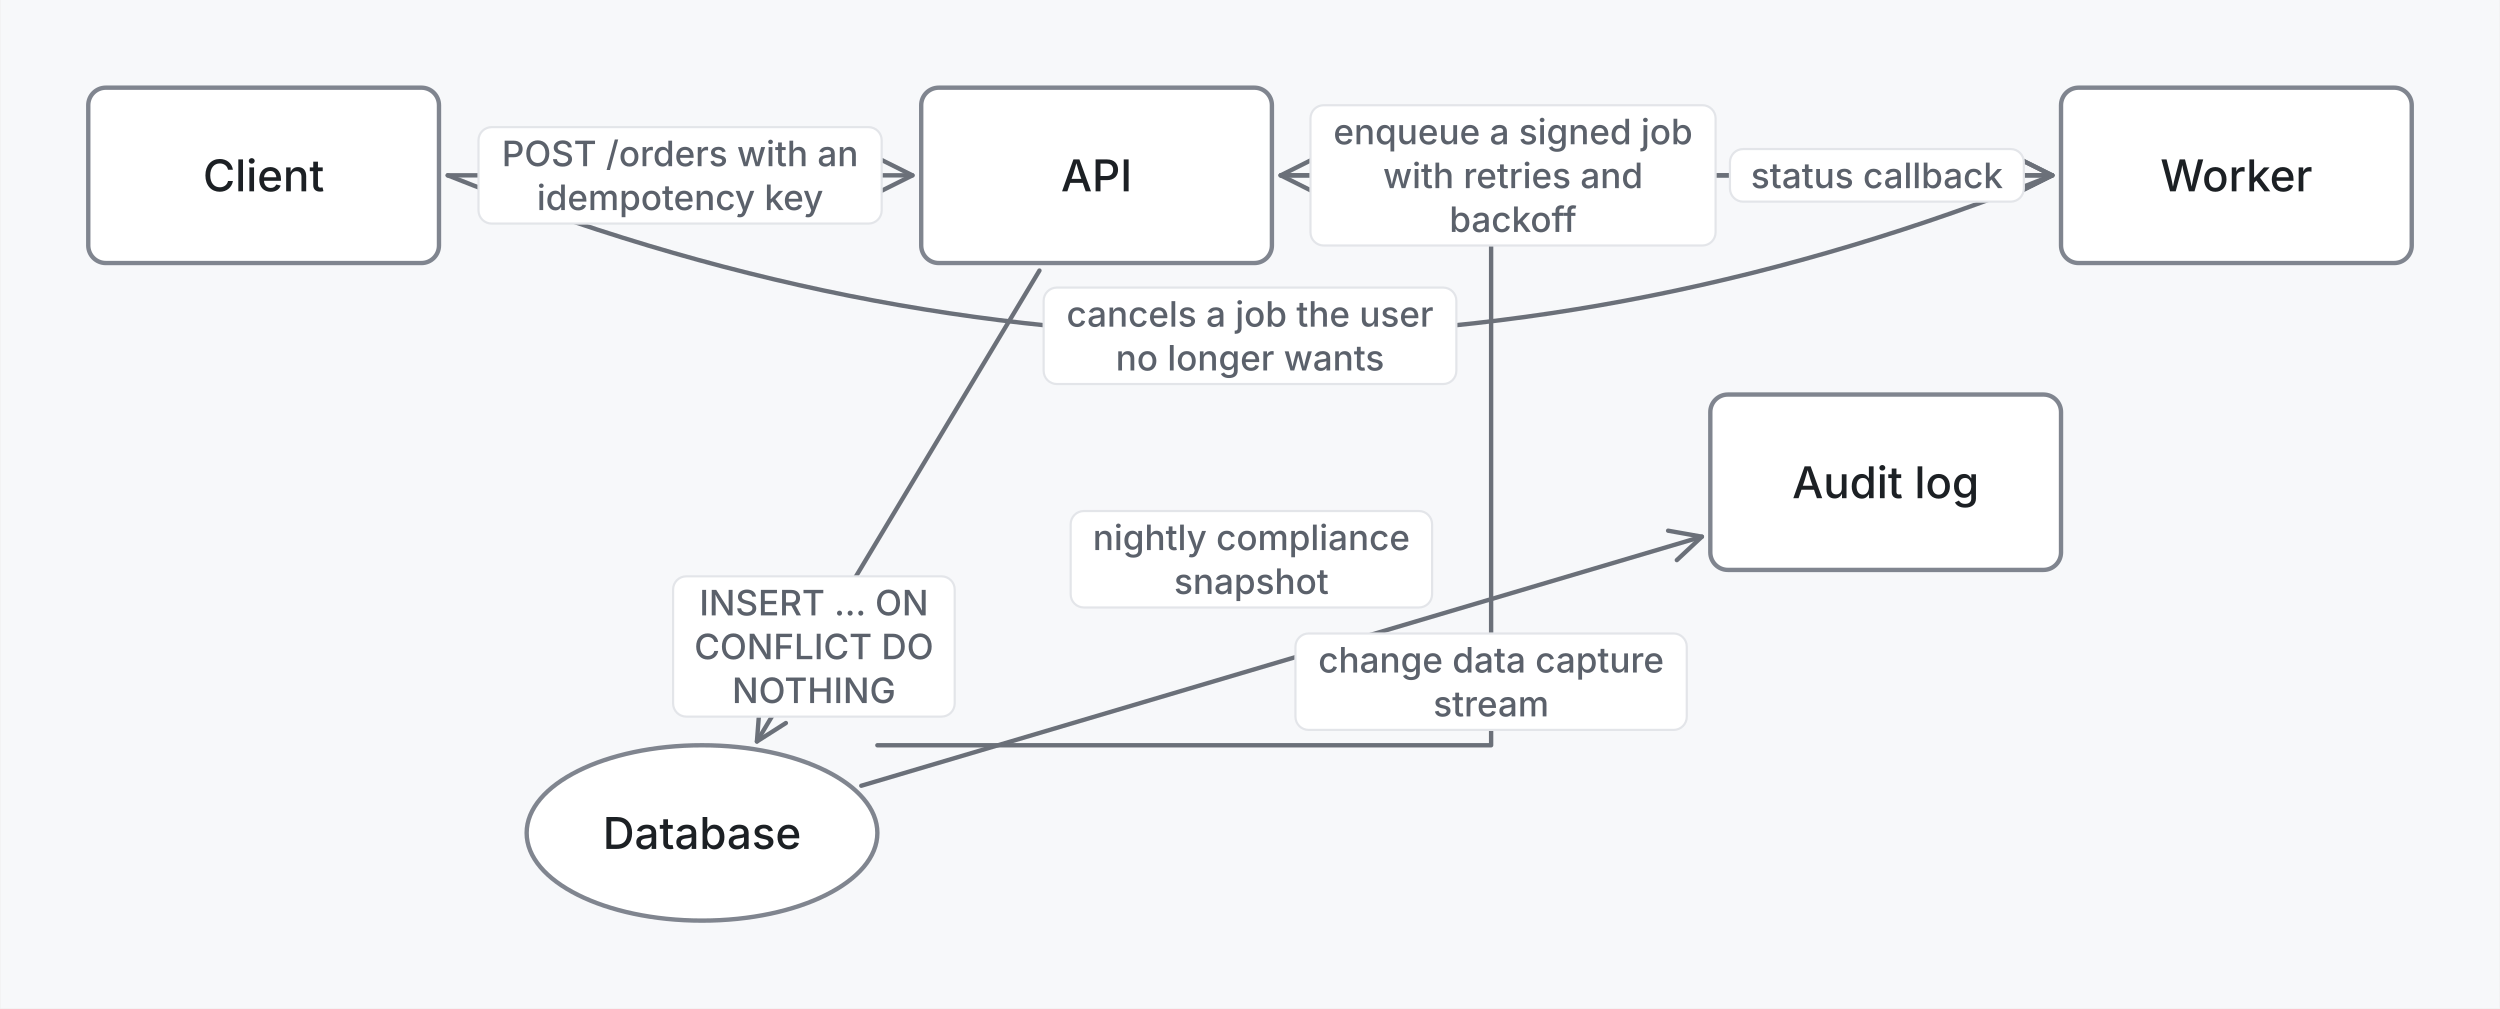
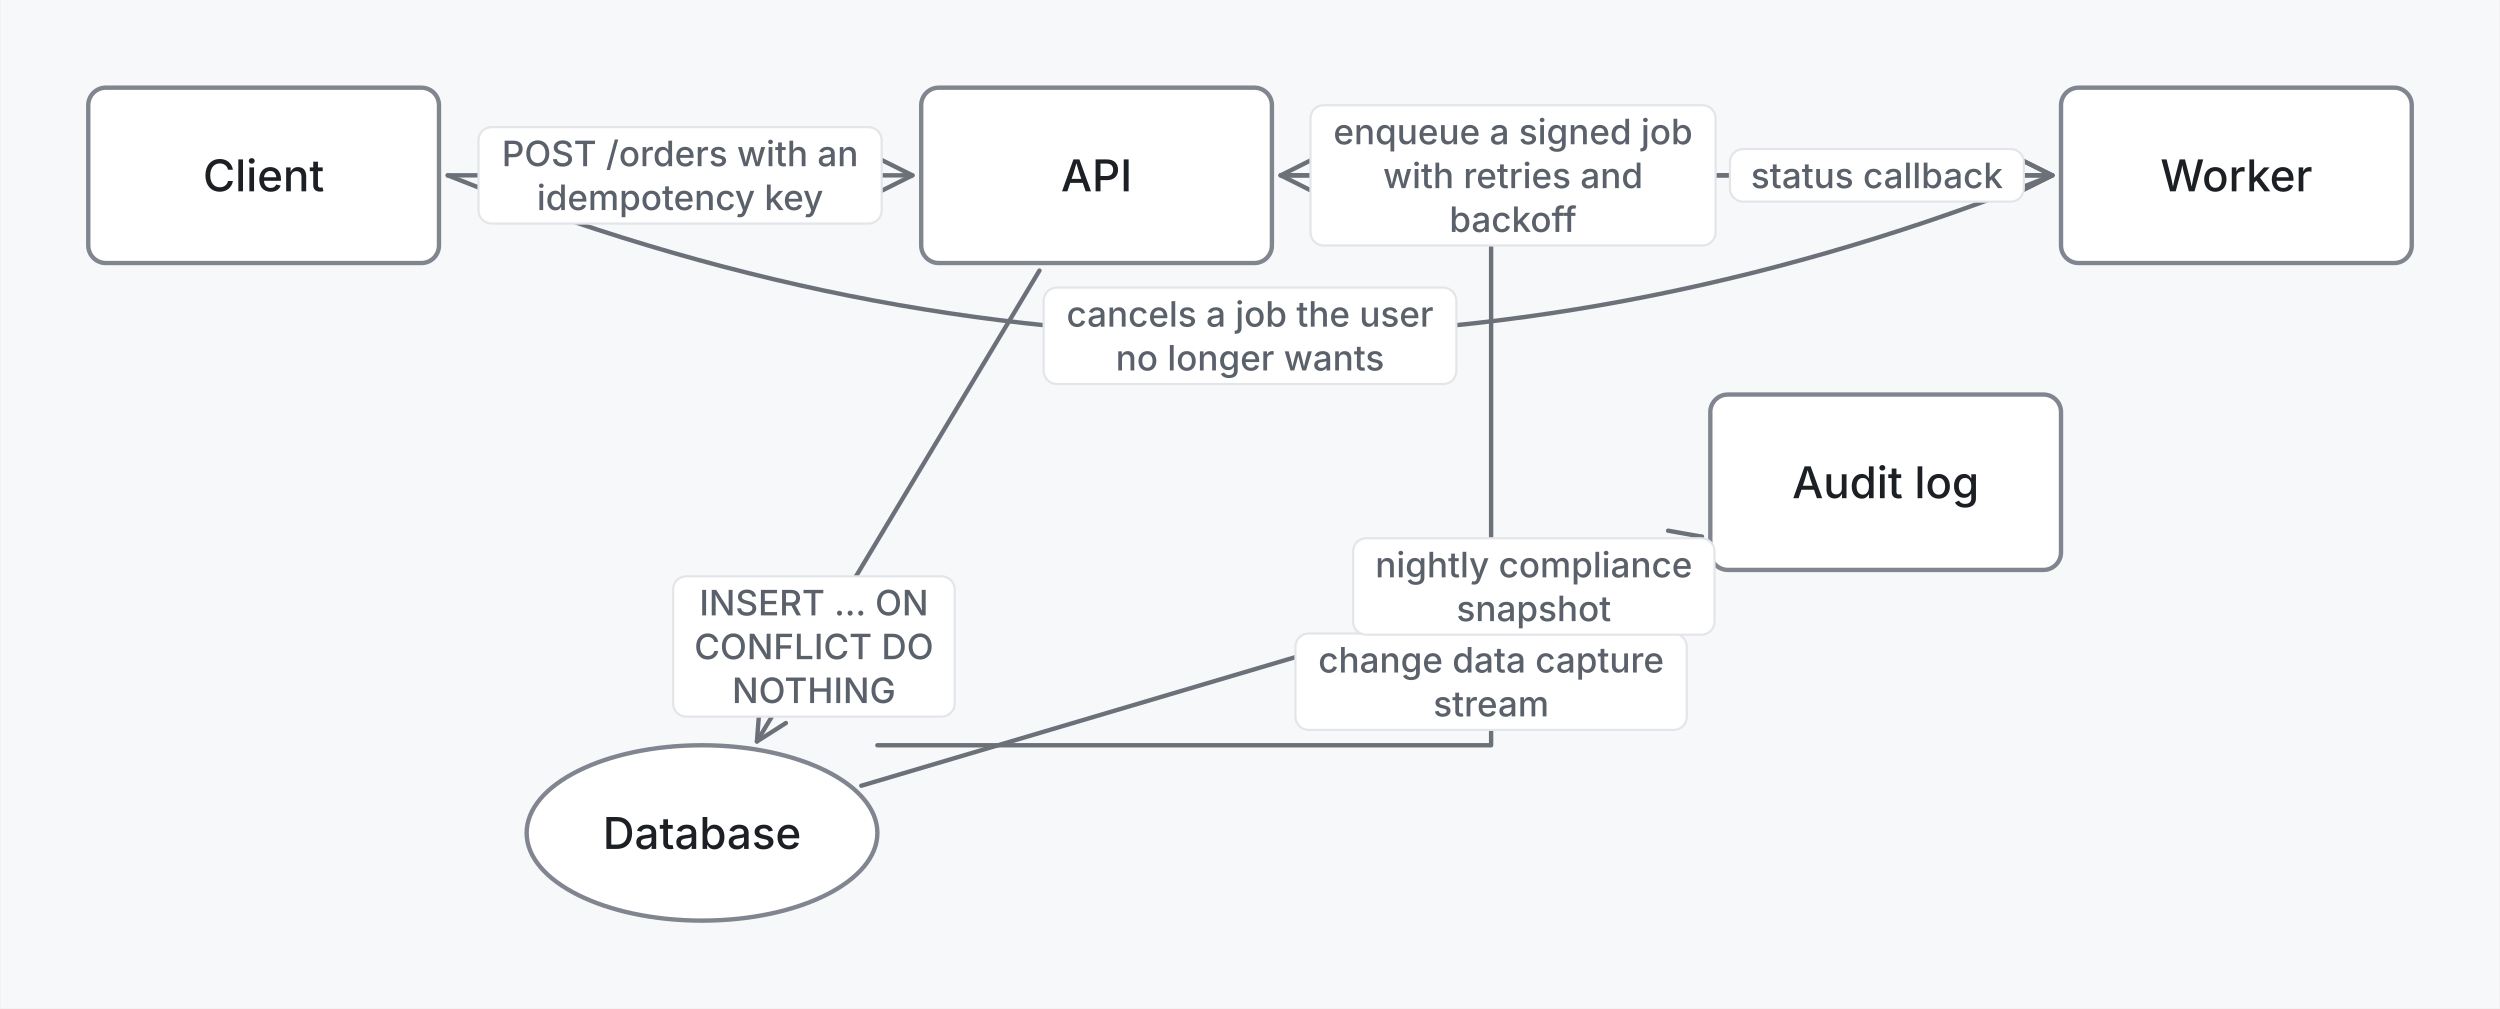
<svg xmlns="http://www.w3.org/2000/svg" width="1024" height="413" viewBox="-40 -40 1140 460">
  <rect x="-40" y="-40" width="1140" height="460" fill="#f7f8fa" />
  <g data-layer="zones" />
  <g data-layer="marks">
    <g data-id="E-1">
      <rect x="0" y="0" width="160" height="80" rx="8" fill="#ffffff" stroke="#80858f" stroke-width="2" stroke-linecap="round" stroke-linejoin="round" />
      <g font-size="20" font-family="Inter" font-weight="500" fill="#1c2024" text-anchor="middle">
        <text x="80" y="47.28" xml:space="preserve">Client</text>
      </g>
    </g>
    <g data-id="E-2">
      <rect x="380" y="0" width="160" height="80" rx="8" fill="#ffffff" stroke="#80858f" stroke-width="2" stroke-linecap="round" stroke-linejoin="round" />
      <g font-size="20" font-family="Inter" font-weight="500" fill="#1c2024" text-anchor="middle">
        <text x="460" y="47.28" xml:space="preserve">API</text>
      </g>
    </g>
    <g data-id="E-3">
      <rect x="900" y="0" width="160" height="80" rx="8" fill="#ffffff" stroke="#80858f" stroke-width="2" stroke-linecap="round" stroke-linejoin="round" />
      <g font-size="20" font-family="Inter" font-weight="500" fill="#1c2024" text-anchor="middle">
        <text x="980" y="47.28" xml:space="preserve">Worker</text>
      </g>
    </g>
    <g data-id="E-4">
      <ellipse cx="280" cy="340" rx="80" ry="40" fill="#ffffff" stroke="#80858f" stroke-width="2" stroke-linecap="round" stroke-linejoin="round" />
      <g font-size="20" font-family="Inter" font-weight="500" fill="#1c2024" text-anchor="middle">
        <text x="280" y="347.28" xml:space="preserve">Database</text>
      </g>
    </g>
    <g data-id="E-5">
      <rect x="740" y="140" width="160" height="80" rx="8" fill="#ffffff" stroke="#80858f" stroke-width="2" stroke-linecap="round" stroke-linejoin="round" />
      <g font-size="20" font-family="Inter" font-weight="500" fill="#1c2024" text-anchor="middle">
        <text x="820" y="187.28" xml:space="preserve">Audit log</text>
      </g>
    </g>
    <g data-id="E-6">
      <g>
        <path d="M164 40 L376 40" fill="none" stroke="#6b7079" stroke-width="2" stroke-linecap="round" stroke-linejoin="round" />
        <polyline points="362,47 376,40 362,33" fill="none" stroke="#6b7079" stroke-width="2" stroke-linecap="round" stroke-linejoin="round" />
      </g>
    </g>
    <g data-id="E-7">
      <g>
        <path d="M544 40 L896 40" fill="none" stroke="#6b7079" stroke-width="2" stroke-linecap="round" stroke-linejoin="round" />
        <polyline points="882,47 896,40 882,33" fill="none" stroke="#6b7079" stroke-width="2" stroke-linecap="round" stroke-linejoin="round" />
      </g>
    </g>
    <g data-id="E-8">
      <g>
        <path d="M896 40 L544 40" fill="none" stroke="#6b7079" stroke-width="2" stroke-linecap="round" stroke-linejoin="round" />
        <polyline points="558,33 544,40 558,47" fill="none" stroke="#6b7079" stroke-width="2" stroke-linecap="round" stroke-linejoin="round" />
      </g>
    </g>
    <g data-id="E-9">
      <g>
        <path d="M433.94 83.43 L305.05 298.26" fill="none" stroke="#6b7079" stroke-width="2" stroke-linecap="round" stroke-linejoin="round" />
        <polyline points="306.25,282.65 305.05,298.26 318.26,289.86" fill="none" stroke="#6b7079" stroke-width="2" stroke-linecap="round" stroke-linejoin="round" />
      </g>
    </g>
    <g data-id="E-10">
      <g>
        <path d="M164 40 Q530 186.4 896 40" fill="none" stroke="#6b7079" stroke-width="2" stroke-linecap="round" stroke-linejoin="round" />
        <polyline points="882,47 896,40 882,33" fill="none" stroke="#6b7079" stroke-width="2" stroke-linecap="round" stroke-linejoin="round" />
      </g>
    </g>
    <g data-id="E-11">
      <g>
        <path d="M360 300 L640 300 L640 40 L562 40" fill="none" stroke="#6b7079" stroke-width="2" stroke-linecap="round" stroke-linejoin="round" />
        <polyline points="576,33 562,40 576,47" fill="none" stroke="#6b7079" stroke-width="2" stroke-linecap="round" stroke-linejoin="round" />
      </g>
    </g>
    <g data-id="E-12">
      <g>
        <path d="M352.66 318.47 L736.16 204.84" fill="none" stroke="#6b7079" stroke-width="2" stroke-linecap="round" stroke-linejoin="round" />
        <polyline points="724.73,215.53 736.16,204.84 720.75,202.11" fill="none" stroke="#6b7079" stroke-width="2" stroke-linecap="round" stroke-linejoin="round" />
      </g>
    </g>
  </g>
  <g data-layer="labels">
    <g data-id="E-6">
      <rect x="178.03" y="18" width="183.94" height="44" rx="6" fill="#ffffff" stroke="#e3e5e9" stroke-width="1" stroke-linecap="round" stroke-linejoin="round" />
      <g font-size="16" font-family="Inter" font-weight="500" fill="#5b616b" text-anchor="middle">
        <text x="270" y="35.82" xml:space="preserve">POST /orders with an</text>
        <text x="270" y="55.82" xml:space="preserve">idempotency key</text>
      </g>
    </g>
    <g data-id="E-7">
      <rect x="557.59" y="8" width="184.82" height="64" rx="6" fill="#ffffff" stroke="#e3e5e9" stroke-width="1" stroke-linecap="round" stroke-linejoin="round" />
      <g font-size="16" font-family="Inter" font-weight="500" fill="#5b616b" text-anchor="middle">
        <text x="650" y="25.82" xml:space="preserve">enqueue a signed job</text>
        <text x="650" y="45.82" xml:space="preserve">with retries and</text>
        <text x="650" y="65.82" xml:space="preserve">backoff</text>
      </g>
    </g>
    <g data-id="E-8">
      <rect x="748.96" y="28" width="134.08" height="24" rx="6" fill="#ffffff" stroke="#e3e5e9" stroke-width="1" stroke-linecap="round" stroke-linejoin="round" />
      <g font-size="16" font-family="Inter" font-weight="500" fill="#5b616b" text-anchor="middle">
        <text x="816" y="45.82" xml:space="preserve">status callback</text>
      </g>
    </g>
    <g data-id="E-9">
      <rect x="266.81" y="222.93" width="128.47" height="64" rx="6" fill="#ffffff" stroke="#e3e5e9" stroke-width="1" stroke-linecap="round" stroke-linejoin="round" />
      <g font-size="16" font-family="Inter" font-weight="500" fill="#5b616b" text-anchor="middle">
        <text x="331.05" y="240.75" xml:space="preserve">INSERT ... ON</text>
        <text x="331.05" y="260.75" xml:space="preserve">CONFLICT DO</text>
        <text x="331.05" y="280.75" xml:space="preserve">NOTHING</text>
      </g>
    </g>
    <g data-id="E-10">
      <rect x="435.86" y="91.2" width="188.28" height="44" rx="6" fill="#ffffff" stroke="#e3e5e9" stroke-width="1" stroke-linecap="round" stroke-linejoin="round" />
      <g font-size="16" font-family="Inter" font-weight="500" fill="#5b616b" text-anchor="middle">
        <text x="530" y="109.02" xml:space="preserve">cancels a job the user</text>
        <text x="530" y="129.02" xml:space="preserve">no longer wants</text>
      </g>
    </g>
    <g data-id="E-11">
      <rect x="550.74" y="249" width="178.52" height="44" rx="6" fill="#ffffff" stroke="#e3e5e9" stroke-width="1" stroke-linecap="round" stroke-linejoin="round" />
      <g font-size="16" font-family="Inter" font-weight="500" fill="#5b616b" text-anchor="middle">
        <text x="640" y="266.82" xml:space="preserve">change data capture</text>
        <text x="640" y="286.82" xml:space="preserve">stream</text>
      </g>
    </g>
    <g data-id="E-12">
-       <rect x="448.19" y="193.14" width="164.88" height="44" rx="6" fill="#ffffff" stroke="#e3e5e9" stroke-width="1" stroke-linecap="round" stroke-linejoin="round" />
+       <rect x="577.04" y="205.56" width="164.88" height="44" rx="6" fill="#ffffff" stroke="#e3e5e9" stroke-width="1" stroke-linecap="round" stroke-linejoin="round" />
      <g font-size="16" font-family="Inter" font-weight="500" fill="#5b616b" text-anchor="middle">
-         <text x="530.63" y="210.96" xml:space="preserve">nightly compliance</text>
-         <text x="530.63" y="230.96" xml:space="preserve">snapshot</text>
+         <text x="659.48" y="223.38" xml:space="preserve">nightly compliance</text>
+         <text x="659.48" y="243.38" xml:space="preserve">snapshot</text>
      </g>
    </g>
  </g>
  <g data-layer="overlays" />
</svg>
